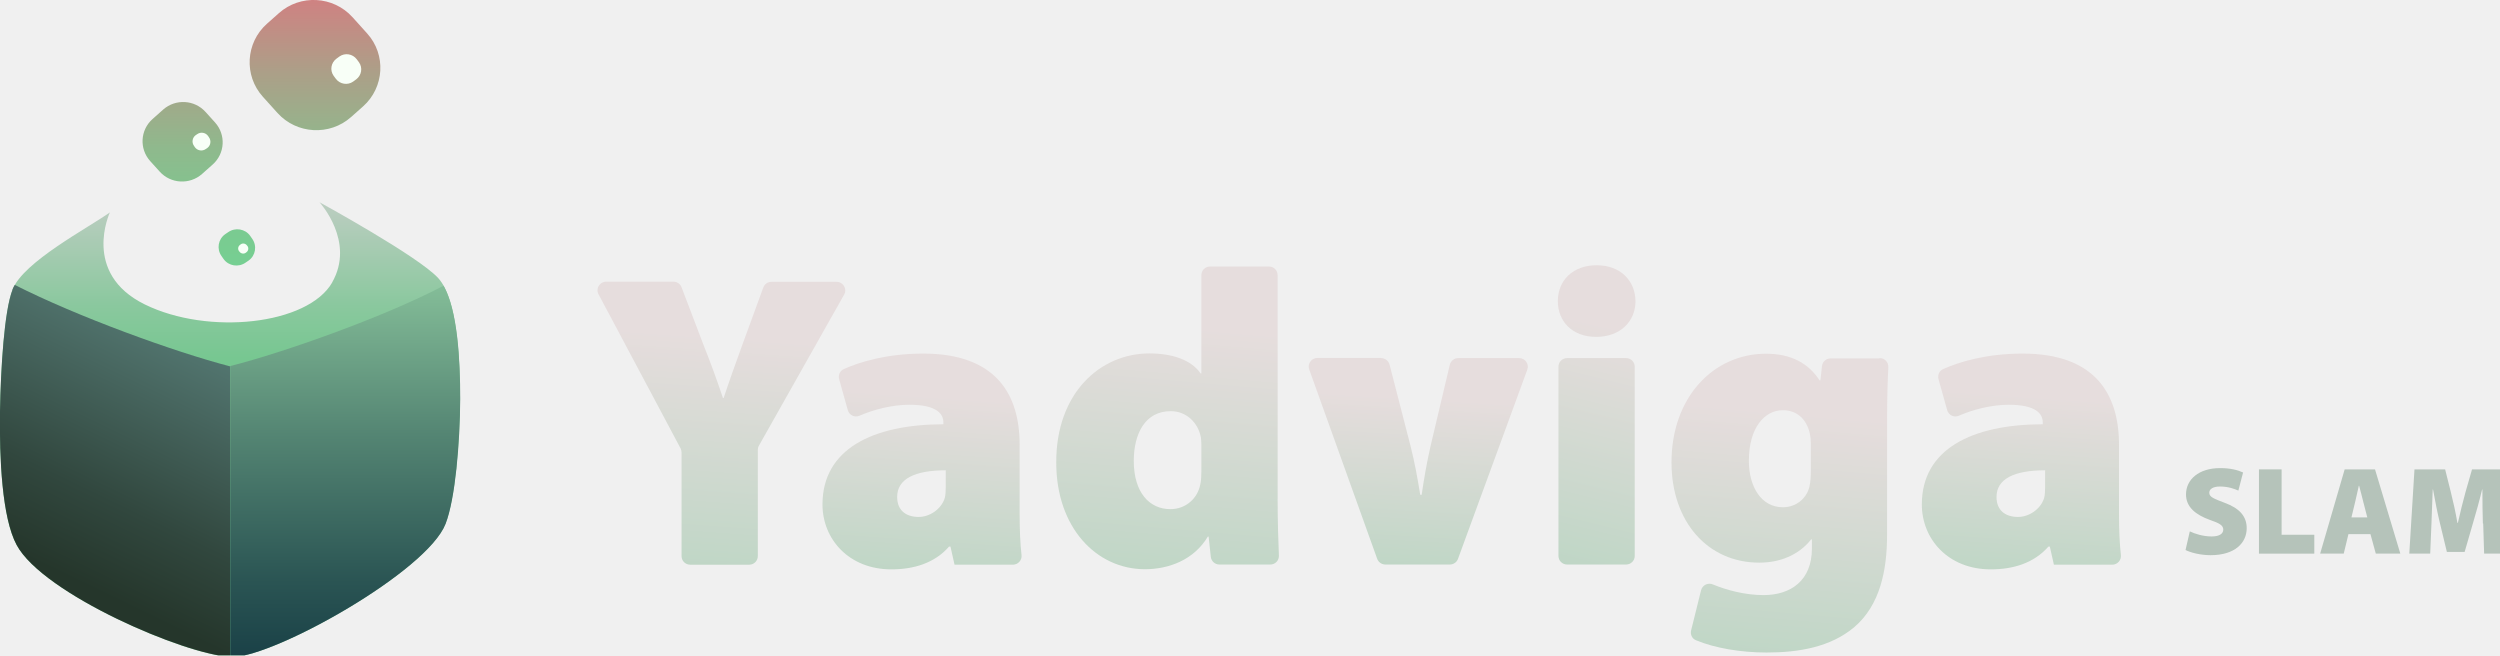
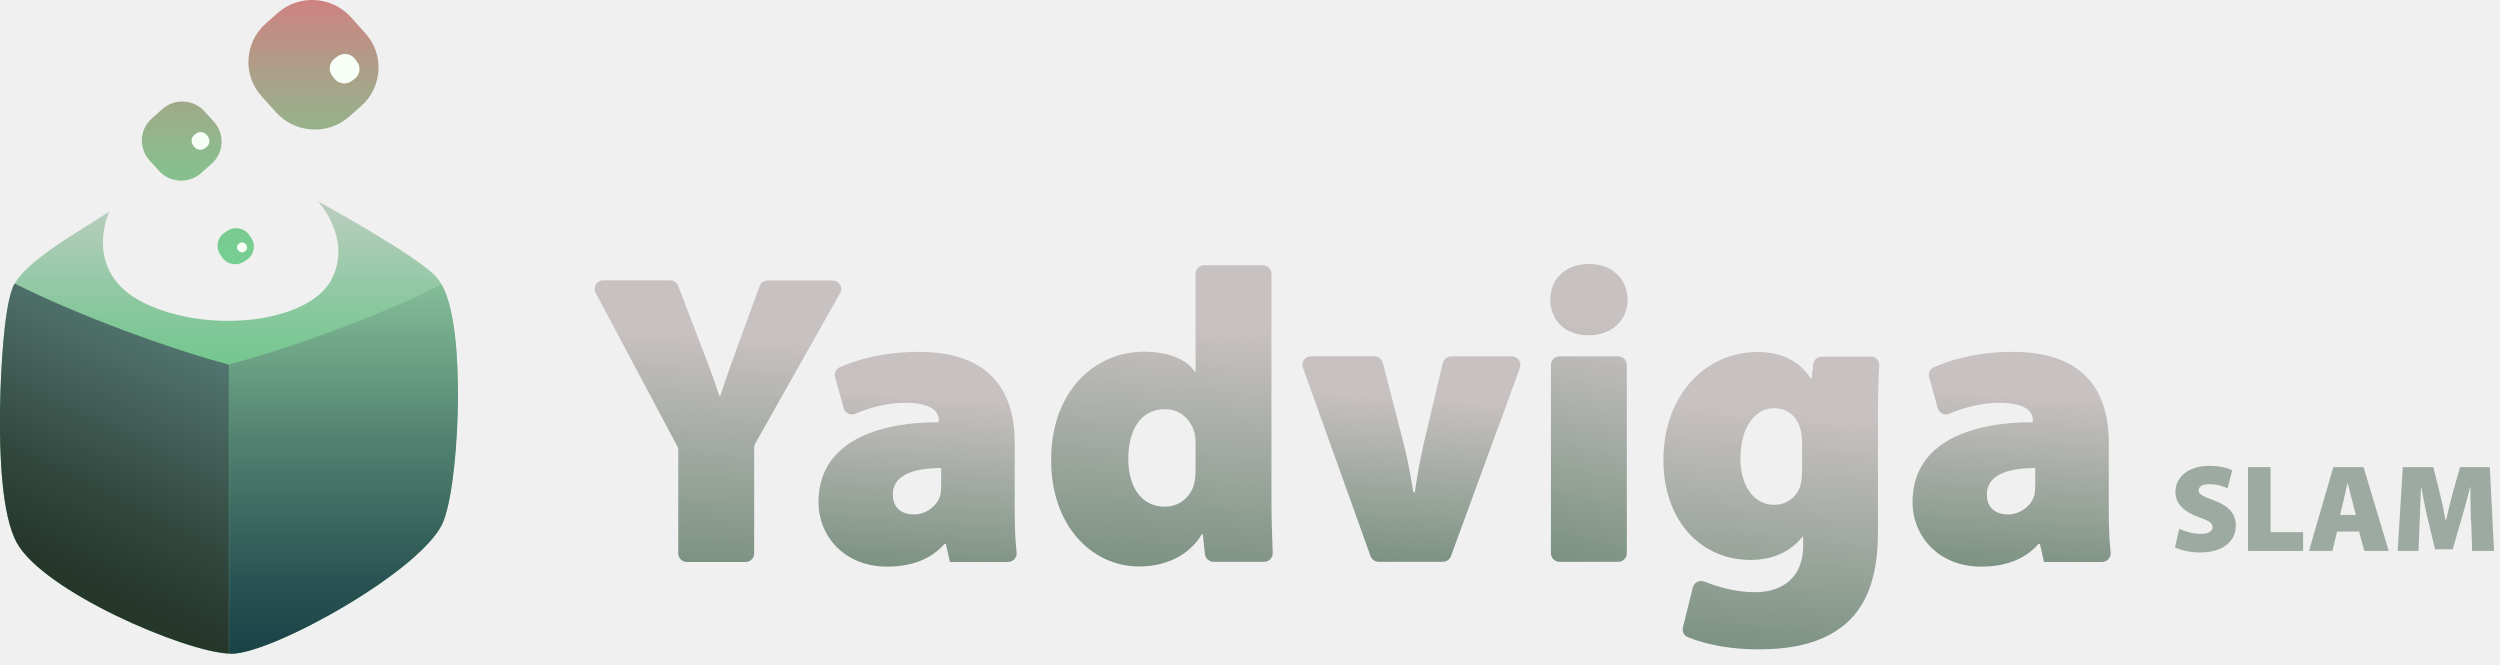
- <svg xmlns="http://www.w3.org/2000/svg" width="206" height="54" viewBox="0 0 206 54" fill="none">
-   <g clip-path="url(#clip0_170_429)">
-     <path d="M27.375 23.273C25.367 26.77 17.166 27.657 11.932 25.085C6.698 22.514 9.056 17.5 9.056 17.5C7.216 18.811 1.943 21.563 1.036 23.851C0.349 25.613 0.064 30.331 -0.001 33.944C-0.052 37.698 0.155 42.661 1.373 44.911C3.575 49 15.637 54.13 19.135 54.13H19.213C22.711 54.053 35.175 47.097 36.704 43.163C37.507 41.093 37.883 36.516 37.908 32.89C37.908 29.264 37.636 24.584 36.108 22.913C34.462 21.113 26.326 16.664 26.326 16.664C26.326 16.664 29.306 19.891 27.362 23.285L27.375 23.273Z" fill="url(#paint0_linear_170_429)" />
-     <path d="M16.933 9.22C16.026 8.217 14.471 8.127 13.447 9.027L12.566 9.812C11.556 10.712 11.465 12.254 12.372 13.27L13.162 14.144C14.069 15.147 15.624 15.237 16.647 14.337L17.528 13.553C18.539 12.653 18.63 11.11 17.723 10.094L16.933 9.22ZM30.251 2.753L29.046 1.416C27.466 -0.333 24.745 -0.487 22.983 1.082L21.998 1.956C20.236 3.524 20.081 6.224 21.661 7.973L22.866 9.31C24.447 11.059 27.168 11.213 28.93 9.644L29.914 8.77C31.676 7.202 31.832 4.502 30.251 2.753ZM20.612 19.429C20.197 18.85 19.381 18.722 18.798 19.133L18.552 19.3C17.969 19.712 17.839 20.522 18.254 21.1L18.422 21.344C18.837 21.923 19.653 22.052 20.236 21.64L20.482 21.473C21.065 21.062 21.195 20.252 20.78 19.673L20.612 19.429Z" fill="url(#paint1_linear_170_429)" />
-     <path d="M36.55 23.543C31.795 26.05 23.568 28.994 18.969 30.164V54.117C18.969 54.117 19.098 54.13 19.15 54.13H19.228C22.726 54.053 35.19 47.097 36.718 43.163C37.522 41.093 37.897 36.516 37.923 32.89C37.923 29.637 37.703 25.561 36.55 23.543Z" fill="url(#paint2_linear_170_429)" />
-     <path d="M1.036 23.862C0.349 25.611 0.064 30.329 -0.001 33.942C-0.052 37.697 0.155 42.659 1.373 44.909C3.536 48.934 15.248 53.961 18.954 54.115V30.188C14.355 28.992 6.361 26.087 1.217 23.477C1.139 23.605 1.075 23.734 1.023 23.862H1.036Z" fill="url(#paint3_linear_170_429)" />
-     <path d="M17.075 12.201L16.958 12.278C16.673 12.484 16.272 12.42 16.064 12.137L15.987 12.021C15.779 11.738 15.844 11.34 16.129 11.134L16.246 11.057C16.531 10.851 16.933 10.915 17.14 11.198L17.218 11.314C17.425 11.597 17.36 11.995 17.075 12.201ZM20.314 20.777L20.249 20.828C20.094 20.944 19.861 20.905 19.744 20.751L19.692 20.687C19.576 20.532 19.614 20.301 19.77 20.185L19.835 20.134C19.99 20.018 20.223 20.057 20.34 20.211L20.392 20.275C20.508 20.43 20.47 20.661 20.314 20.777ZM29.344 6.544L29.098 6.724C28.645 7.045 28.01 6.942 27.673 6.492L27.492 6.248C27.168 5.798 27.271 5.168 27.725 4.834L27.971 4.654C28.424 4.332 29.059 4.435 29.396 4.885L29.578 5.13C29.901 5.58 29.798 6.21 29.344 6.544Z" fill="#F8FFF7" />
-     <path d="M56.16 45.825V37.288C56.16 37.172 56.135 37.056 56.083 36.953L49.32 24.25C49.06 23.775 49.41 23.209 49.955 23.209H55.487C55.785 23.209 56.057 23.389 56.16 23.672L57.987 28.468C58.635 30.1 59.062 31.283 59.568 32.788H59.633C60.099 31.373 60.565 30.075 61.148 28.468L62.898 23.685C63.001 23.402 63.273 23.222 63.571 23.222H68.935C69.479 23.222 69.829 23.813 69.557 24.276L62.535 36.722C62.47 36.825 62.444 36.953 62.444 37.069V45.825C62.444 46.223 62.12 46.532 61.731 46.532H56.873C56.471 46.532 56.16 46.21 56.16 45.825Z" fill="url(#paint4_linear_170_429)" />
-     <path d="M78.654 46.531L78.318 45.039H78.201C77.009 46.402 75.299 46.916 73.446 46.916C69.935 46.916 67.772 44.409 67.772 41.568C67.772 37.003 71.904 34.972 77.735 34.959V34.805C77.735 34.111 77.203 33.352 74.923 33.352C73.472 33.352 71.956 33.763 70.829 34.252C70.427 34.432 69.974 34.213 69.857 33.789L69.145 31.243C69.054 30.909 69.21 30.549 69.534 30.408C70.803 29.842 73.032 29.135 76.076 29.135C81.984 29.135 84.018 32.401 84.018 36.643V42.391C84.018 43.651 84.07 44.846 84.174 45.733C84.226 46.158 83.889 46.531 83.461 46.531H78.641H78.654ZM77.942 38.752C75.377 38.752 73.926 39.459 73.926 40.95C73.926 42.043 74.638 42.596 75.701 42.596C76.594 42.596 77.566 41.966 77.851 41.028C77.916 40.77 77.929 40.462 77.929 40.153V38.765L77.942 38.752Z" fill="url(#paint5_linear_170_429)" />
-     <path d="M104.565 21.961C104.966 21.961 105.277 22.282 105.277 22.668V41.144C105.277 42.854 105.329 44.59 105.381 45.785C105.394 46.197 105.07 46.518 104.668 46.518H100.484C100.121 46.518 99.81 46.248 99.771 45.888L99.59 44.217H99.525C98.385 46.132 96.312 46.904 94.343 46.904C90.339 46.904 87.035 43.471 87.035 38.122C87.009 32.401 90.65 29.122 94.705 29.122C96.61 29.122 98.165 29.662 98.929 30.768H98.994V22.668C98.994 22.27 99.318 21.961 99.706 21.961H104.552H104.565ZM98.994 36.862C98.994 36.605 98.994 36.322 98.955 36.052C98.734 34.857 97.789 33.88 96.467 33.88C94.355 33.88 93.423 35.744 93.423 37.981C93.423 40.591 94.718 41.954 96.441 41.954C97.711 41.954 98.683 41.067 98.903 39.922C98.981 39.575 98.994 39.177 98.994 38.778V36.862Z" fill="url(#paint6_linear_170_429)" />
-     <path d="M113.802 29.507C114.125 29.507 114.411 29.726 114.501 30.047L116.224 36.733C116.574 38.108 116.807 39.42 117.028 40.77H117.144C117.352 39.368 117.559 38.16 117.883 36.733L119.463 30.06C119.541 29.738 119.826 29.507 120.163 29.507H125.177C125.669 29.507 126.019 29.996 125.851 30.458L120.137 46.054C120.033 46.337 119.761 46.517 119.463 46.517H114.151C113.853 46.517 113.581 46.324 113.478 46.041L107.881 30.446C107.712 29.983 108.062 29.494 108.554 29.494H113.802V29.507Z" fill="url(#paint7_linear_170_429)" />
-     <path d="M134.765 24.815C134.765 26.473 133.522 27.759 131.526 27.759C129.531 27.759 128.365 26.46 128.365 24.815C128.365 23.105 129.609 21.857 131.565 21.857C133.522 21.857 134.74 23.117 134.765 24.815ZM128.417 45.823V30.215C128.417 29.816 128.741 29.507 129.13 29.507H133.988C134.39 29.507 134.701 29.829 134.701 30.215V45.81C134.701 46.209 134.377 46.517 133.988 46.517H129.13C128.728 46.517 128.417 46.196 128.417 45.81V45.823Z" fill="url(#paint8_linear_170_429)" />
-     <path d="M154.886 29.506C155.301 29.506 155.625 29.854 155.599 30.265C155.547 31.268 155.495 32.618 155.495 34.765V44.061C155.495 47.044 154.899 49.859 152.813 51.659C150.857 53.318 148.24 53.768 145.558 53.768C143.459 53.768 141.308 53.408 139.741 52.752C139.417 52.624 139.261 52.264 139.352 51.929L140.168 48.638C140.272 48.214 140.738 47.982 141.153 48.162C142.241 48.612 143.77 49.036 145.312 49.036C147.553 49.036 149.302 47.841 149.302 45.192V44.447H149.237C148.201 45.758 146.646 46.362 144.962 46.362C140.751 46.362 137.732 43.032 137.732 38.095C137.732 32.721 141.205 29.146 145.519 29.146C147.618 29.146 149.03 29.956 149.937 31.345H150.002L150.131 30.162C150.17 29.802 150.481 29.532 150.844 29.532H154.86L154.886 29.506ZM149.211 36.552C149.211 36.282 149.186 35.986 149.134 35.742C148.862 34.508 148.045 33.801 146.905 33.801C145.402 33.801 144.107 35.241 144.107 37.967C144.107 40.165 145.169 41.798 146.905 41.798C148.045 41.798 148.875 41.026 149.095 40.114C149.186 39.754 149.211 39.214 149.211 38.815V36.552Z" fill="url(#paint9_linear_170_429)" />
-     <path d="M169.242 46.531L168.906 45.039H168.789C167.597 46.402 165.887 46.916 164.034 46.916C160.523 46.916 158.359 44.409 158.359 41.568C158.359 37.003 162.492 34.972 168.323 34.959V34.805C168.323 34.111 167.791 33.352 165.511 33.352C164.06 33.352 162.544 33.763 161.417 34.252C161.015 34.432 160.562 34.213 160.445 33.789L159.733 31.243C159.642 30.909 159.797 30.549 160.121 30.408C161.391 29.842 163.619 29.135 166.664 29.135C172.572 29.135 174.606 32.401 174.606 36.643V42.391C174.606 43.651 174.658 44.846 174.762 45.733C174.813 46.158 174.477 46.531 174.049 46.531H169.229H169.242ZM168.53 38.752C165.965 38.752 164.513 39.459 164.513 40.95C164.513 42.043 165.226 42.596 166.288 42.596C167.182 42.596 168.154 41.966 168.439 41.028C168.504 40.77 168.517 40.462 168.517 40.153V38.765L168.53 38.752Z" fill="url(#paint10_linear_170_429)" />
-     <path d="M180.425 43.779C180.852 43.985 181.539 44.204 182.239 44.204C182.873 44.204 183.197 43.985 183.197 43.638C183.197 43.291 182.886 43.111 182.096 42.841C180.917 42.417 180.127 41.774 180.127 40.745C180.127 39.511 181.176 38.572 182.938 38.572C183.78 38.572 184.376 38.727 184.83 38.932L184.441 40.424C184.143 40.295 183.625 40.089 182.925 40.089C182.355 40.089 182.044 40.295 182.044 40.604C182.044 40.951 182.42 41.092 183.301 41.427C184.558 41.889 185.128 42.558 185.128 43.522C185.128 44.718 184.182 45.747 182.148 45.747C181.306 45.747 180.49 45.528 180.088 45.322L180.438 43.792L180.425 43.779Z" fill="#B5C3BA" />
-     <path d="M186.125 38.676H188.004V44.063H190.698V45.619H186.138V38.676H186.125Z" fill="#B5C3BA" />
-     <path d="M193.512 44.011L193.123 45.619H191.18L193.201 38.676H195.701L197.787 45.619H195.766L195.326 44.011H193.512ZM195.066 42.636L194.743 41.389C194.639 41.003 194.509 40.424 194.393 40.026H194.367C194.263 40.437 194.16 41.003 194.056 41.401L193.758 42.636H195.066Z" fill="#B5C3BA" />
-     <path d="M204.589 43.137C204.563 42.353 204.55 41.427 204.55 40.334H204.524C204.304 41.26 204.019 42.289 203.786 43.06L203.086 45.477H201.622L201.039 43.06C200.857 42.314 200.65 41.286 200.482 40.334H200.456C200.417 41.312 200.378 42.353 200.352 43.137L200.249 45.619H198.525L198.953 38.676H201.479L201.946 40.54C202.14 41.312 202.347 42.237 202.49 43.086H202.529C202.723 42.237 202.956 41.26 203.164 40.527L203.695 38.676H206.156L206.506 45.619H204.692L204.615 43.137H204.589Z" fill="#B5C3BA" />
-   </g>
+ <svg xmlns="http://www.w3.org/2000/svg" width="207" height="55" viewBox="0 0 207 55" fill="none">
+   <path d="M27.375 23.273C25.367 26.77 17.166 27.657 11.932 25.085C6.698 22.514 9.056 17.5 9.056 17.5C7.216 18.811 1.943 21.563 1.036 23.851C0.349 25.613 0.064 30.331 -0.001 33.944C-0.052 37.698 0.155 42.661 1.373 44.911C3.575 49 15.637 54.13 19.135 54.13H19.213C22.711 54.053 35.175 47.097 36.704 43.163C37.507 41.093 37.883 36.516 37.908 32.89C37.908 29.264 37.636 24.584 36.108 22.913C34.462 21.113 26.326 16.664 26.326 16.664C26.326 16.664 29.306 19.891 27.362 23.285L27.375 23.273Z" fill="url(#paint0_linear_197_428)" />
+   <path d="M16.933 9.22C16.026 8.217 14.471 8.127 13.447 9.027L12.566 9.812C11.556 10.712 11.465 12.254 12.372 13.27L13.162 14.144C14.069 15.147 15.624 15.237 16.647 14.337L17.528 13.553C18.539 12.653 18.63 11.11 17.723 10.094L16.933 9.22ZM30.251 2.753L29.046 1.416C27.466 -0.333 24.745 -0.487 22.983 1.082L21.998 1.956C20.236 3.524 20.081 6.224 21.661 7.973L22.866 9.31C24.447 11.059 27.168 11.213 28.93 9.644L29.914 8.77C31.676 7.202 31.832 4.502 30.251 2.753ZM20.612 19.429C20.197 18.85 19.381 18.722 18.798 19.133L18.552 19.3C17.969 19.712 17.839 20.522 18.254 21.1L18.422 21.344C18.837 21.923 19.653 22.052 20.236 21.64L20.482 21.473C21.065 21.062 21.195 20.252 20.78 19.673L20.612 19.429Z" fill="url(#paint1_linear_197_428)" />
+   <path d="M36.55 23.543C31.795 26.05 23.568 28.994 18.969 30.164V54.117C18.969 54.117 19.098 54.13 19.15 54.13H19.228C22.726 54.053 35.19 47.097 36.718 43.163C37.522 41.093 37.897 36.516 37.923 32.89C37.923 29.637 37.703 25.561 36.55 23.543Z" fill="url(#paint2_linear_197_428)" />
+   <path d="M1.036 23.862C0.349 25.611 0.064 30.329 -0.001 33.942C-0.052 37.697 0.155 42.659 1.373 44.909C3.536 48.934 15.248 53.961 18.954 54.115V30.188C14.355 28.992 6.361 26.087 1.217 23.477C1.139 23.605 1.075 23.734 1.023 23.862H1.036Z" fill="url(#paint3_linear_197_428)" />
+   <path d="M17.075 12.201L16.958 12.278C16.673 12.484 16.272 12.42 16.064 12.137L15.987 12.021C15.779 11.738 15.844 11.34 16.129 11.134L16.246 11.057C16.531 10.851 16.933 10.915 17.14 11.198L17.218 11.314C17.425 11.597 17.36 11.995 17.075 12.201ZM20.314 20.777L20.249 20.828C20.094 20.944 19.861 20.905 19.744 20.751L19.692 20.687C19.576 20.532 19.614 20.301 19.77 20.185L19.835 20.134C19.99 20.018 20.223 20.057 20.34 20.211L20.392 20.275C20.508 20.43 20.47 20.661 20.314 20.777ZM29.344 6.544L29.098 6.724C28.645 7.045 28.01 6.942 27.673 6.492L27.492 6.248C27.168 5.798 27.271 5.168 27.725 4.834L27.971 4.654C28.424 4.332 29.059 4.435 29.396 4.885L29.578 5.13C29.901 5.58 29.798 6.21 29.344 6.544Z" fill="#F8FFF7" />
+   <path d="M56.16 45.825V37.288C56.16 37.172 56.135 37.056 56.083 36.953L49.32 24.25C49.06 23.775 49.41 23.209 49.955 23.209H55.487C55.785 23.209 56.057 23.389 56.16 23.672L57.987 28.468C58.635 30.1 59.062 31.283 59.568 32.788H59.633C60.099 31.373 60.565 30.075 61.148 28.468L62.898 23.685C63.001 23.402 63.273 23.222 63.571 23.222H68.935C69.479 23.222 69.829 23.813 69.557 24.276L62.535 36.722C62.47 36.825 62.444 36.953 62.444 37.069V45.825C62.444 46.223 62.12 46.532 61.731 46.532H56.873C56.471 46.532 56.16 46.21 56.16 45.825Z" fill="url(#paint4_linear_197_428)" />
+   <path d="M78.654 46.531L78.318 45.039H78.201C77.009 46.402 75.299 46.916 73.446 46.916C69.935 46.916 67.772 44.409 67.772 41.568C67.772 37.003 71.904 34.972 77.735 34.959V34.805C77.735 34.111 77.203 33.352 74.923 33.352C73.472 33.352 71.956 33.763 70.829 34.252C70.427 34.432 69.974 34.213 69.857 33.789L69.145 31.243C69.054 30.909 69.21 30.549 69.534 30.408C70.803 29.842 73.032 29.135 76.076 29.135C81.984 29.135 84.018 32.401 84.018 36.643V42.391C84.018 43.651 84.07 44.846 84.174 45.733C84.226 46.158 83.889 46.531 83.461 46.531H78.641H78.654ZM77.942 38.752C75.377 38.752 73.926 39.459 73.926 40.95C73.926 42.043 74.638 42.596 75.701 42.596C76.594 42.596 77.566 41.966 77.851 41.028C77.916 40.77 77.929 40.462 77.929 40.153V38.765L77.942 38.752Z" fill="url(#paint5_linear_197_428)" />
+   <path d="M104.565 21.961C104.966 21.961 105.277 22.282 105.277 22.668V41.144C105.277 42.854 105.329 44.59 105.381 45.785C105.394 46.197 105.07 46.518 104.668 46.518H100.484C100.121 46.518 99.81 46.248 99.771 45.888L99.59 44.217H99.525C98.385 46.132 96.312 46.904 94.343 46.904C90.339 46.904 87.035 43.471 87.035 38.122C87.009 32.401 90.65 29.122 94.705 29.122C96.61 29.122 98.165 29.662 98.929 30.768H98.994V22.668C98.994 22.27 99.318 21.961 99.706 21.961H104.552H104.565ZM98.994 36.862C98.994 36.605 98.994 36.322 98.955 36.052C98.734 34.857 97.789 33.88 96.467 33.88C94.355 33.88 93.423 35.744 93.423 37.981C93.423 40.591 94.718 41.954 96.441 41.954C97.711 41.954 98.683 41.067 98.903 39.922C98.981 39.575 98.994 39.177 98.994 38.778V36.862Z" fill="url(#paint6_linear_197_428)" />
+   <path d="M113.802 29.507C114.125 29.507 114.411 29.726 114.501 30.047L116.224 36.733C116.574 38.108 116.807 39.42 117.028 40.77H117.144C117.352 39.368 117.559 38.16 117.883 36.733L119.463 30.06C119.541 29.738 119.826 29.507 120.163 29.507H125.177C125.669 29.507 126.019 29.996 125.851 30.458L120.137 46.054C120.033 46.337 119.761 46.517 119.463 46.517H114.151C113.853 46.517 113.581 46.324 113.478 46.041L107.881 30.446C107.712 29.983 108.062 29.494 108.554 29.494H113.802V29.507Z" fill="url(#paint7_linear_197_428)" />
+   <path d="M134.765 24.815C134.765 26.473 133.522 27.759 131.526 27.759C129.531 27.759 128.365 26.46 128.365 24.815C128.365 23.105 129.609 21.857 131.565 21.857C133.522 21.857 134.74 23.117 134.765 24.815ZM128.417 45.823V30.215C128.417 29.816 128.741 29.507 129.13 29.507H133.988C134.39 29.507 134.701 29.829 134.701 30.215V45.81C134.701 46.209 134.377 46.517 133.988 46.517H129.13C128.728 46.517 128.417 46.196 128.417 45.81V45.823Z" fill="url(#paint8_linear_197_428)" />
+   <path d="M154.886 29.506C155.301 29.506 155.625 29.854 155.599 30.265C155.547 31.268 155.495 32.618 155.495 34.765V44.061C155.495 47.044 154.899 49.859 152.813 51.659C150.857 53.318 148.24 53.768 145.558 53.768C143.459 53.768 141.308 53.408 139.741 52.752C139.417 52.624 139.261 52.264 139.352 51.929L140.168 48.638C140.272 48.214 140.738 47.982 141.153 48.162C142.241 48.612 143.77 49.036 145.312 49.036C147.553 49.036 149.302 47.841 149.302 45.192V44.447H149.237C148.201 45.758 146.646 46.362 144.962 46.362C140.751 46.362 137.732 43.032 137.732 38.095C137.732 32.721 141.205 29.146 145.519 29.146C147.618 29.146 149.03 29.956 149.937 31.345H150.002L150.131 30.162C150.17 29.802 150.481 29.532 150.844 29.532H154.86L154.886 29.506ZM149.211 36.552C149.211 36.282 149.186 35.986 149.134 35.742C148.862 34.508 148.045 33.801 146.905 33.801C145.402 33.801 144.107 35.241 144.107 37.967C144.107 40.165 145.169 41.798 146.905 41.798C148.045 41.798 148.875 41.026 149.095 40.114C149.186 39.754 149.211 39.214 149.211 38.815V36.552Z" fill="url(#paint9_linear_197_428)" />
+   <path d="M169.242 46.531L168.906 45.039H168.789C167.597 46.402 165.887 46.916 164.034 46.916C160.523 46.916 158.359 44.409 158.359 41.568C158.359 37.003 162.492 34.972 168.323 34.959V34.805C168.323 34.111 167.791 33.352 165.511 33.352C164.06 33.352 162.544 33.763 161.417 34.252C161.015 34.432 160.562 34.213 160.445 33.789L159.733 31.243C159.642 30.909 159.797 30.549 160.121 30.408C161.391 29.842 163.619 29.135 166.664 29.135C172.572 29.135 174.606 32.401 174.606 36.643V42.391C174.606 43.651 174.658 44.846 174.762 45.733C174.813 46.158 174.477 46.531 174.049 46.531H169.229H169.242ZM168.53 38.752C165.965 38.752 164.513 39.459 164.513 40.95C164.513 42.043 165.226 42.596 166.288 42.596C167.182 42.596 168.154 41.966 168.439 41.028C168.504 40.77 168.517 40.462 168.517 40.153V38.765L168.53 38.752Z" fill="url(#paint10_linear_197_428)" />
+   <path d="M180.425 43.779C180.852 43.985 181.539 44.204 182.239 44.204C182.873 44.204 183.197 43.985 183.197 43.638C183.197 43.291 182.886 43.111 182.096 42.841C180.917 42.417 180.127 41.774 180.127 40.745C180.127 39.511 181.176 38.572 182.938 38.572C183.78 38.572 184.376 38.727 184.83 38.932L184.441 40.424C184.143 40.295 183.625 40.089 182.925 40.089C182.355 40.089 182.044 40.295 182.044 40.604C182.044 40.951 182.42 41.092 183.301 41.427C184.558 41.889 185.128 42.558 185.128 43.522C185.128 44.718 184.182 45.747 182.148 45.747C181.306 45.747 180.49 45.528 180.088 45.322L180.438 43.792L180.425 43.779Z" fill="#9DAAA1" />
+   <path d="M186.125 38.676H188.004V44.063H190.698V45.619H186.138V38.676H186.125Z" fill="#9DAAA1" />
+   <path d="M193.512 44.011L193.123 45.619H191.18L193.201 38.676H195.701L197.787 45.619H195.766L195.326 44.011H193.512ZM195.066 42.636L194.743 41.389C194.639 41.003 194.509 40.424 194.393 40.026H194.367C194.263 40.437 194.16 41.003 194.056 41.401L193.758 42.636H195.066Z" fill="#9DAAA1" />
+   <path d="M204.589 43.137C204.563 42.353 204.55 41.427 204.55 40.334H204.524C204.304 41.26 204.019 42.289 203.786 43.06L203.086 45.477H201.622L201.039 43.06C200.857 42.314 200.65 41.286 200.482 40.334H200.456C200.417 41.312 200.378 42.353 200.352 43.137L200.249 45.619H198.525L198.953 38.676H201.479L201.946 40.54C202.14 41.312 202.347 42.237 202.49 43.086H202.529C202.723 42.237 202.956 41.26 203.164 40.527L203.695 38.676H206.156L206.506 45.619H204.692L204.615 43.137H204.589Z" fill="#9DAAA1" />
  <defs>
-     <linearGradient id="paint0_linear_170_429" x1="18.954" y1="29.508" x2="18.954" y2="13.758" gradientUnits="userSpaceOnUse">
+     <linearGradient id="paint0_linear_197_428" x1="18.954" y1="29.508" x2="18.954" y2="13.758" gradientUnits="userSpaceOnUse">
      <stop stop-color="#77C791" />
      <stop offset="0.27" stop-color="#8AC89E" />
      <stop offset="0.8" stop-color="#BBCDC0" />
      <stop offset="1" stop-color="#CFCFCF" />
    </linearGradient>
-     <linearGradient id="paint1_linear_170_429" x1="21.545" y1="21.884" x2="21.545" y2="0.002" gradientUnits="userSpaceOnUse">
+     <linearGradient id="paint1_linear_197_428" x1="21.545" y1="21.884" x2="21.545" y2="0.002" gradientUnits="userSpaceOnUse">
      <stop stop-color="#76CF92" />
      <stop offset="0.18" stop-color="#7CC990" />
      <stop offset="0.43" stop-color="#8EBA8D" />
      <stop offset="0.72" stop-color="#ABA088" />
      <stop offset="1" stop-color="#CF8282" />
    </linearGradient>
-     <linearGradient id="paint2_linear_170_429" x1="28.44" y1="54.13" x2="28.44" y2="23.543" gradientUnits="userSpaceOnUse">
+     <linearGradient id="paint2_linear_197_428" x1="28.44" y1="54.13" x2="28.44" y2="23.543" gradientUnits="userSpaceOnUse">
      <stop stop-color="#1A4147" />
      <stop offset="0.2" stop-color="#2A5453" />
      <stop offset="0.6" stop-color="#548573" />
      <stop offset="1" stop-color="#84BD98" />
    </linearGradient>
-     <linearGradient id="paint3_linear_170_429" x1="5.739" y1="47.635" x2="19.111" y2="20.014" gradientUnits="userSpaceOnUse">
+     <linearGradient id="paint3_linear_197_428" x1="5.739" y1="47.635" x2="19.111" y2="20.014" gradientUnits="userSpaceOnUse">
      <stop stop-color="#25362B" />
      <stop offset="0.23" stop-color="#31473E" />
      <stop offset="0.7" stop-color="#52756F" />
      <stop offset="0.95" stop-color="#66918C" />
    </linearGradient>
-     <linearGradient id="paint4_linear_170_429" x1="59.347" y1="47.641" x2="61.254" y2="21.532" gradientUnits="userSpaceOnUse">
-       <stop stop-color="#BED6C5" />
-       <stop offset="0.76" stop-color="#E6DDDD" />
+     <linearGradient id="paint4_linear_197_428" x1="59.347" y1="47.641" x2="61.254" y2="21.532" gradientUnits="userSpaceOnUse">
+       <stop stop-color="#789080" />
+       <stop offset="0.76" stop-color="#C8C1C1" />
    </linearGradient>
-     <linearGradient id="paint5_linear_170_429" x1="75.899" y1="47.762" x2="77.279" y2="27.846" gradientUnits="userSpaceOnUse">
-       <stop stop-color="#BED6C5" />
-       <stop offset="0.76" stop-color="#E6DDDD" />
+     <linearGradient id="paint5_linear_197_428" x1="75.899" y1="47.762" x2="77.279" y2="27.846" gradientUnits="userSpaceOnUse">
+       <stop stop-color="#789080" />
+       <stop offset="0.76" stop-color="#C8C1C1" />
    </linearGradient>
-     <linearGradient id="paint6_linear_170_429" x1="96.123" y1="48.09" x2="98.545" y2="20.23" gradientUnits="userSpaceOnUse">
-       <stop stop-color="#BED6C5" />
-       <stop offset="0.76" stop-color="#E6DDDD" />
+     <linearGradient id="paint6_linear_197_428" x1="96.123" y1="48.09" x2="98.545" y2="20.23" gradientUnits="userSpaceOnUse">
+       <stop stop-color="#789080" />
+       <stop offset="0.76" stop-color="#C8C1C1" />
    </linearGradient>
-     <linearGradient id="paint7_linear_170_429" x1="116.782" y1="47.326" x2="117.933" y2="28.238" gradientUnits="userSpaceOnUse">
-       <stop stop-color="#BED6C5" />
-       <stop offset="0.76" stop-color="#E6DDDD" />
+     <linearGradient id="paint7_linear_197_428" x1="116.782" y1="47.326" x2="117.933" y2="28.238" gradientUnits="userSpaceOnUse">
+       <stop stop-color="#789080" />
+       <stop offset="0.76" stop-color="#C8C1C1" />
    </linearGradient>
-     <linearGradient id="paint8_linear_170_429" x1="131.536" y1="47.69" x2="137.982" y2="21.525" gradientUnits="userSpaceOnUse">
-       <stop stop-color="#BED6C5" />
-       <stop offset="0.76" stop-color="#E6DDDD" />
+     <linearGradient id="paint8_linear_197_428" x1="131.536" y1="47.69" x2="137.982" y2="21.525" gradientUnits="userSpaceOnUse">
+       <stop stop-color="#789080" />
+       <stop offset="0.76" stop-color="#C8C1C1" />
    </linearGradient>
-     <linearGradient id="paint9_linear_170_429" x1="146.584" y1="54.939" x2="149.006" y2="27.443" gradientUnits="userSpaceOnUse">
-       <stop stop-color="#BED6C5" />
-       <stop offset="0.76" stop-color="#E6DDDD" />
+     <linearGradient id="paint9_linear_197_428" x1="146.584" y1="54.939" x2="149.006" y2="27.443" gradientUnits="userSpaceOnUse">
+       <stop stop-color="#789080" />
+       <stop offset="0.76" stop-color="#C8C1C1" />
    </linearGradient>
-     <linearGradient id="paint10_linear_170_429" x1="166.487" y1="47.762" x2="167.867" y2="27.846" gradientUnits="userSpaceOnUse">
-       <stop stop-color="#BED6C5" />
-       <stop offset="0.76" stop-color="#E6DDDD" />
+     <linearGradient id="paint10_linear_197_428" x1="166.487" y1="47.762" x2="167.867" y2="27.846" gradientUnits="userSpaceOnUse">
+       <stop stop-color="#789080" />
+       <stop offset="0.76" stop-color="#C8C1C1" />
    </linearGradient>
-     <clipPath id="clip0_170_429">
-       <rect width="206" height="54" fill="white" />
-     </clipPath>
  </defs>
</svg>
